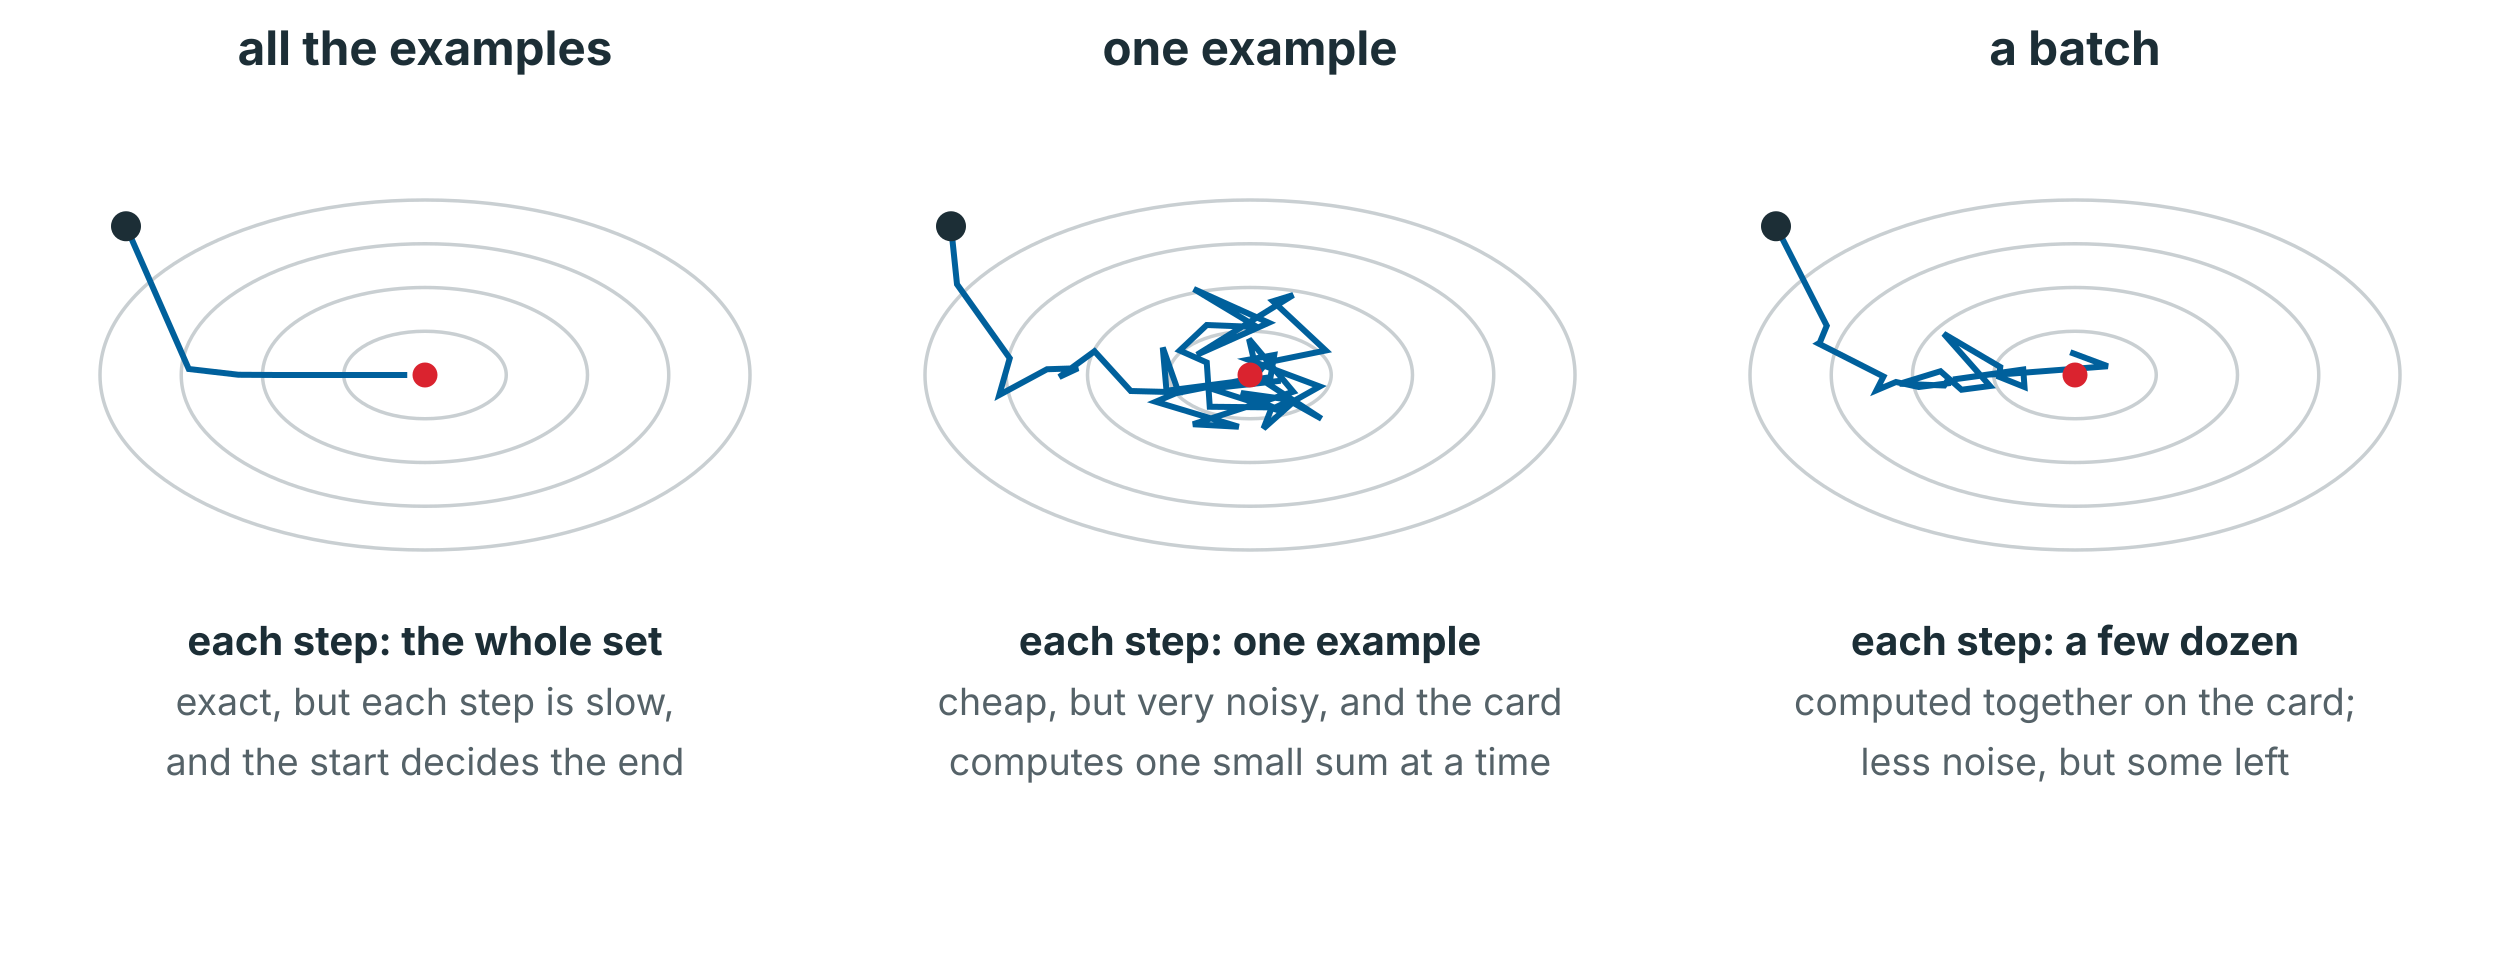
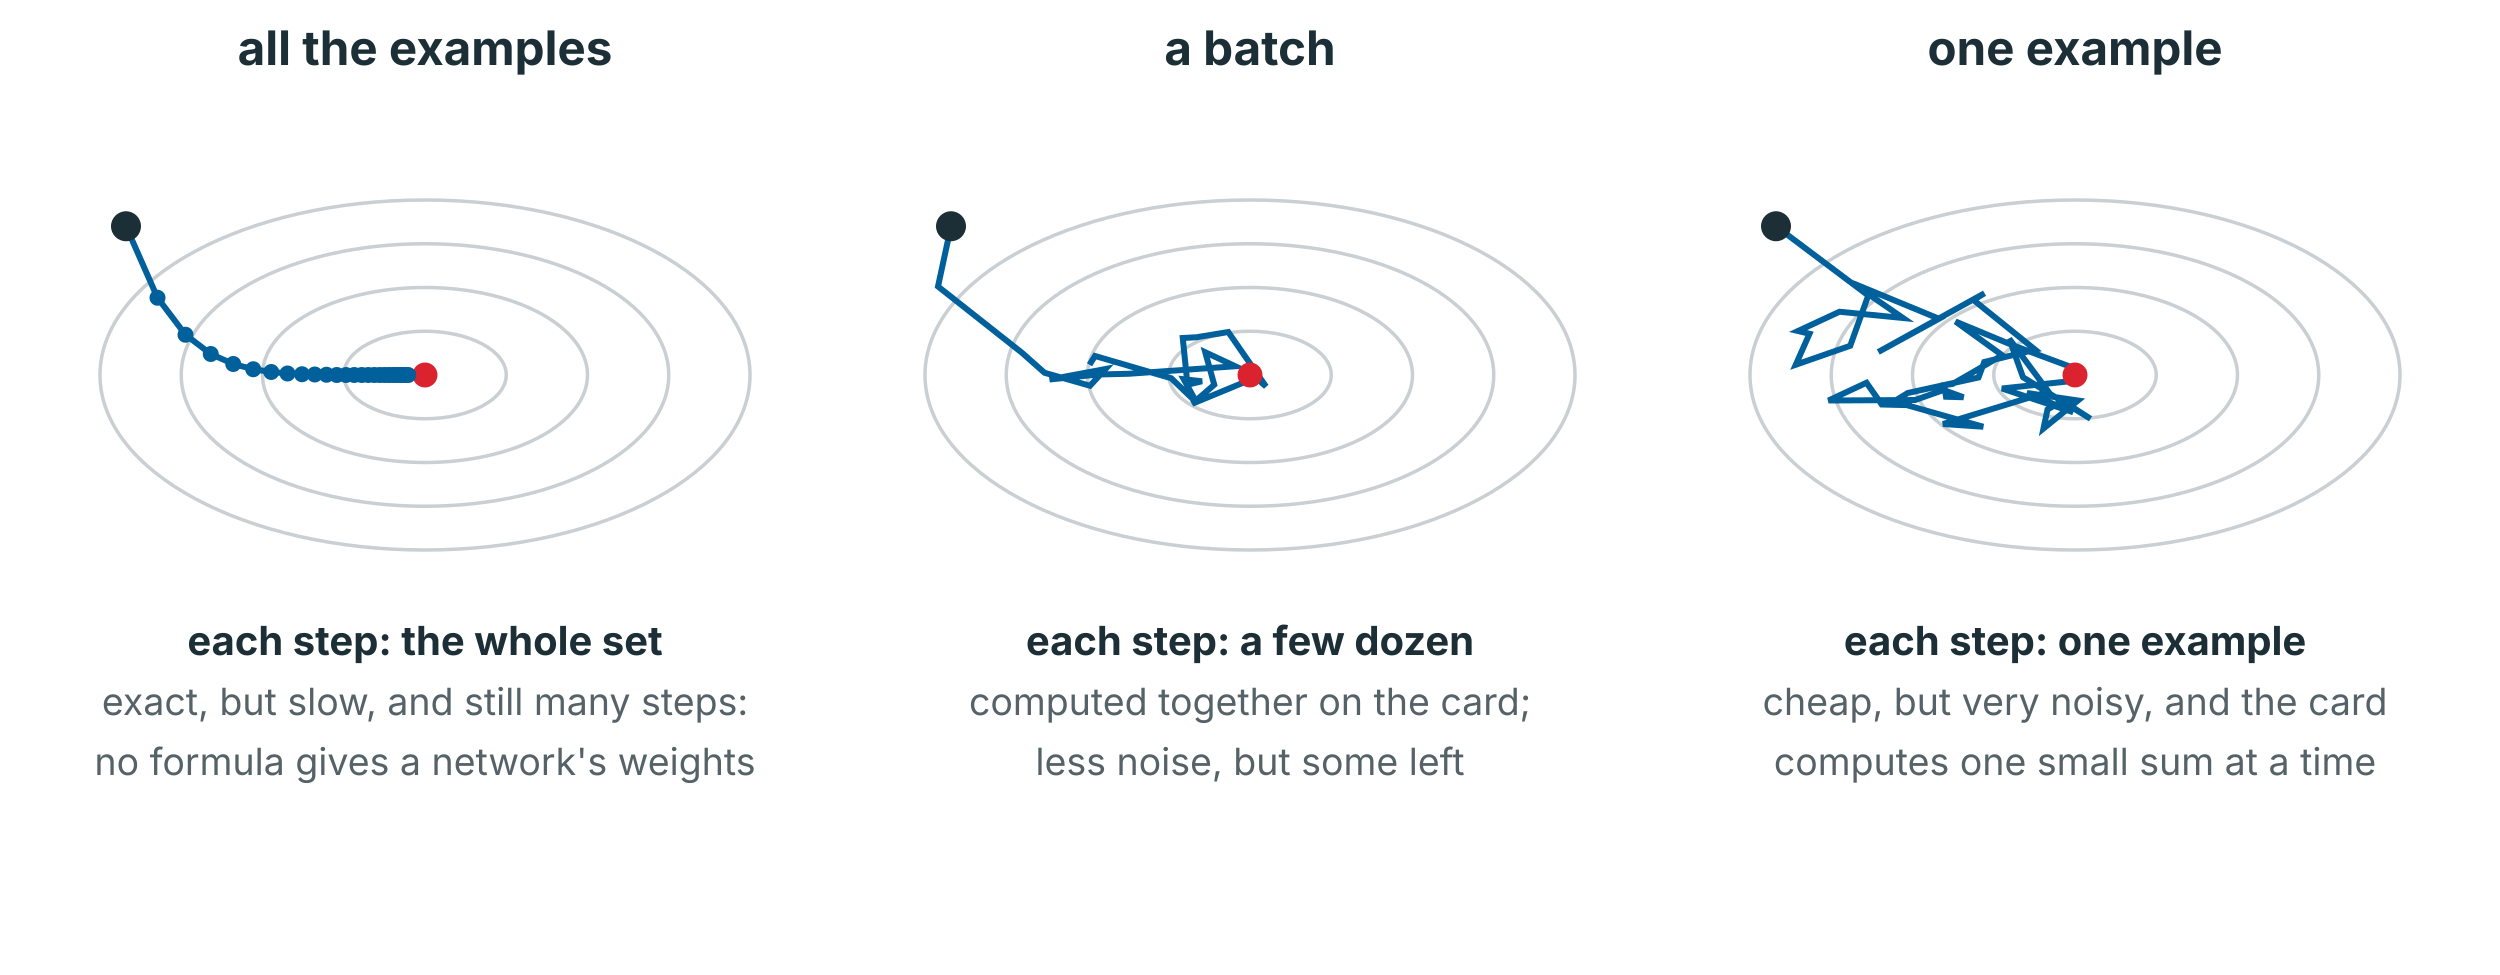
<svg xmlns="http://www.w3.org/2000/svg" viewBox="0 0 1000 390" font-family="Inter, Arimo, Helvetica, sans-serif">
  <defs>
    <marker id="ah" viewBox="0 0 10 10" refX="9" refY="5" markerWidth="7" markerHeight="7" orient="auto-start-reverse">
      <path d="M0,0 L10,5 L0,10 z" fill="#1c2e36" />
    </marker>
    <marker id="ahA" viewBox="0 0 10 10" refX="9" refY="5" markerWidth="7" markerHeight="7" orient="auto-start-reverse">
      <path class="accent-fill" d="M0,0 L10,5 L0,10 z" fill="#00609c" />
    </marker>
  </defs>
  <g data-step="1">
    <text x="170" y="26" font-size="19" font-weight="bold" text-anchor="middle" fill="#1c2e36">all the examples</text>
    <ellipse cx="170" cy="150" rx="32.5" ry="17.5" fill="none" stroke="#c9cfd2" stroke-width="1.4" />
    <ellipse cx="170" cy="150" rx="65.0" ry="35.0" fill="none" stroke="#c9cfd2" stroke-width="1.4" />
    <ellipse cx="170" cy="150" rx="97.5" ry="52.5" fill="none" stroke="#c9cfd2" stroke-width="1.4" />
    <ellipse cx="170" cy="150" rx="130.0" ry="70.0" fill="none" stroke="#c9cfd2" stroke-width="1.4" />
-     <polyline class="accent-stroke" points="50.4,90.5 75.5,147.6 95.4,149.9 111.0,150.0 123.4,150.0 133.2,150.0 140.9,150.0 147.0,150.0 151.9,150.0 155.7,150.0 158.7,150.0 161.1,150.0 162.9,150.0" fill="none" stroke="#00609c" stroke-width="2.4" />
+     <polyline class="accent-stroke" points="50.4,90.5 63.0,119.1 74.2,133.9 84.3,141.6 93.3,145.6 101.3,147.7 108.5,148.8 115.0,149.4 120.8,149.7 125.9,149.8 130.6,149.9 134.7,150.0 138.4,150.0 141.7,150.0 144.7,150.0 147.3,150.0 149.7,150.0 151.9,150.0 153.8,150.0 155.5,150.0 157.0,150.0 158.4,150.0 159.6,150.0 160.7,150.0 161.7,150.0 162.5,150.0 163.3,150.0" fill="none" stroke="#00609c" stroke-width="2.4" />
    <circle cx="50.4" cy="90.5" r="6" fill="#1c2e36" />
    <circle cx="170" cy="150" r="5" fill="#da232f" />
+     <circle class="accent-fill" cx="63.0" cy="119.1" r="3.2" fill="#00609c" />
+     <circle class="accent-fill" cx="74.2" cy="133.9" r="3.2" fill="#00609c" />
+     <circle class="accent-fill" cx="84.3" cy="141.6" r="3.2" fill="#00609c" />
+     <circle class="accent-fill" cx="93.3" cy="145.6" r="3.2" fill="#00609c" />
+     <circle class="accent-fill" cx="101.3" cy="147.7" r="3.2" fill="#00609c" />
+     <circle class="accent-fill" cx="108.5" cy="148.8" r="3.2" fill="#00609c" />
+     <circle class="accent-fill" cx="115.0" cy="149.4" r="3.2" fill="#00609c" />
+     <circle class="accent-fill" cx="120.8" cy="149.7" r="3.2" fill="#00609c" />
+     <circle class="accent-fill" cx="125.9" cy="149.8" r="3.2" fill="#00609c" />
+     <circle class="accent-fill" cx="130.6" cy="149.9" r="3.2" fill="#00609c" />
+     <circle class="accent-fill" cx="134.7" cy="150.0" r="3.2" fill="#00609c" />
+     <circle class="accent-fill" cx="138.4" cy="150.0" r="3.2" fill="#00609c" />
+     <circle class="accent-fill" cx="141.7" cy="150.0" r="3.2" fill="#00609c" />
+     <circle class="accent-fill" cx="144.7" cy="150.0" r="3.2" fill="#00609c" />
+     <circle class="accent-fill" cx="147.3" cy="150.0" r="3.2" fill="#00609c" />
+     <circle class="accent-fill" cx="149.7" cy="150.0" r="3.2" fill="#00609c" />
+     <circle class="accent-fill" cx="151.9" cy="150.0" r="3.2" fill="#00609c" />
+     <circle class="accent-fill" cx="153.8" cy="150.0" r="3.2" fill="#00609c" />
+     <circle class="accent-fill" cx="155.5" cy="150.0" r="3.2" fill="#00609c" />
+     <circle class="accent-fill" cx="157.0" cy="150.0" r="3.2" fill="#00609c" />
+     <circle class="accent-fill" cx="158.4" cy="150.0" r="3.2" fill="#00609c" />
+     <circle class="accent-fill" cx="159.6" cy="150.0" r="3.2" fill="#00609c" />
+     <circle class="accent-fill" cx="160.7" cy="150.0" r="3.2" fill="#00609c" />
+     <circle class="accent-fill" cx="161.7" cy="150.0" r="3.2" fill="#00609c" />
+     <circle class="accent-fill" cx="162.5" cy="150.0" r="3.2" fill="#00609c" />
+     <circle class="accent-fill" cx="163.3" cy="150.0" r="3.2" fill="#00609c" />
    <text x="170" y="262" font-size="16" font-weight="bold" text-anchor="middle" fill="#1c2e36">each step: the whole set</text>
-     <text x="170" y="286" font-size="15" font-weight="normal" text-anchor="middle" fill="#556268">exact, but each step is slow,</text>
-     <text x="170" y="310" font-size="15" font-weight="normal" text-anchor="middle" fill="#556268">and the start decides the end</text>
+     <text x="170" y="286" font-size="15" font-weight="normal" text-anchor="middle" fill="#556268">exact, but slow, and still many steps:</text>
+     <text x="170" y="310" font-size="15" font-weight="normal" text-anchor="middle" fill="#556268">no formula gives a network's weights</text>
  </g>
  <g data-step="2">
-     <text x="500" y="26" font-size="19" font-weight="bold" text-anchor="middle" fill="#1c2e36">one example</text>
+     <text x="830" y="26" font-size="19" font-weight="bold" text-anchor="middle" fill="#1c2e36">one example</text>
+     <ellipse cx="830" cy="150" rx="32.5" ry="17.5" fill="none" stroke="#c9cfd2" stroke-width="1.4" />
+     <ellipse cx="830" cy="150" rx="65.0" ry="35.0" fill="none" stroke="#c9cfd2" stroke-width="1.4" />
+     <ellipse cx="830" cy="150" rx="97.5" ry="52.5" fill="none" stroke="#c9cfd2" stroke-width="1.4" />
+     <ellipse cx="830" cy="150" rx="130.0" ry="70.0" fill="none" stroke="#c9cfd2" stroke-width="1.4" />
+     <polyline class="accent-stroke" points="710.4,90.5 747.3,118.2 740.1,138.3 718.3,145.9 723.8,133.5 719.2,132.4 735.8,124.7 761.2,127.2 740.9,113.2 775.6,127.5 751.3,140.8 793.8,117.3 789.4,120.0 814.1,139.9 793.7,144.8 791.4,151.0 763.1,157.2 757.6,160.6 793.3,170.7 777.2,169.6 819.4,156.7 803.7,135.5 809.2,150.9 836.2,167.5 825.0,160.3 819.0,163.8 817.4,171.4 831.2,160.2 810.8,157.2 829.3,164.9 800.8,155.4 829.7,152.3 832.7,148.4 805.1,138.1 782.2,128.6 800.9,142.1 781.0,153.6 777.7,154.0 778.4,158.7 785.4,158.9 777.4,156.0 766.1,160.0 731.4,160.2 746.6,153.1 752.7,161.8 764.7,162.1" fill="none" stroke="#00609c" stroke-width="2.4" />
+     <circle cx="710.4" cy="90.5" r="6" fill="#1c2e36" />
+     <circle cx="830" cy="150" r="5" fill="#da232f" />
+     <text x="830" y="262" font-size="16" font-weight="bold" text-anchor="middle" fill="#1c2e36">each step: one example</text>
+     <text x="830" y="286" font-size="15" font-weight="normal" text-anchor="middle" fill="#556268">cheap, but very noisy, and the card</text>
+     <text x="830" y="310" font-size="15" font-weight="normal" text-anchor="middle" fill="#556268">computes one small sum at a time</text>
+   </g>
+   <g data-step="3">
+     <text x="500" y="26" font-size="19" font-weight="bold" text-anchor="middle" fill="#1c2e36">a batch</text>
    <ellipse cx="500" cy="150" rx="32.5" ry="17.5" fill="none" stroke="#c9cfd2" stroke-width="1.4" />
    <ellipse cx="500" cy="150" rx="65.0" ry="35.0" fill="none" stroke="#c9cfd2" stroke-width="1.4" />
    <ellipse cx="500" cy="150" rx="97.5" ry="52.5" fill="none" stroke="#c9cfd2" stroke-width="1.4" />
    <ellipse cx="500" cy="150" rx="130.0" ry="70.0" fill="none" stroke="#c9cfd2" stroke-width="1.4" />
-     <polyline class="accent-stroke" points="380.4,90.5 382.8,113.7 403.9,143.3 399.7,158.0 418.8,147.7 431.2,147.3 423.7,150.8 437.8,140.5 452.3,156.4 471.4,156.9 465.1,139.0 466.6,156.3 508.2,150.9 509.7,142.0 499.3,143.9 527.9,154.6 512.9,163.0 483.9,162.7 482.7,145.0 471.9,140.2 482.7,130.0 502.8,130.8 477.5,115.6 507.5,129.1 478.8,141.9 517.3,118.0 509.2,120.5 530.3,140.2 506.7,145.0 501.5,151.2 470.3,157.3 462.3,160.7 495.5,170.7 477.2,169.7 517.3,156.7 499.6,135.6 503.2,150.9 528.6,167.5 515.8,160.3 508.4,163.8 505.4,171.4 518.0,160.2 496.4,157.2 513.8,164.9 484.3,155.4 512.3,152.3" fill="none" stroke="#00609c" stroke-width="2.4" />
+     <polyline class="accent-stroke" points="380.4,90.5 375.2,114.6 408.9,141.2 417.8,149.1 436.0,154.3 442.2,147.6 419.8,151.8 439.3,149.8 451.6,149.5 494.1,146.5 482.1,140.9 485.7,153.9 476.9,161.5 502.3,151.0 506.4,154.6 491.3,132.8 478.6,134.9 473.1,135.2 475.0,153.9 480.8,152.5 473.5,151.7 478.7,161.1 468.5,151.3 438.0,142.4 435.8,145.9" fill="none" stroke="#00609c" stroke-width="2.4" />
    <circle cx="380.4" cy="90.5" r="6" fill="#1c2e36" />
    <circle cx="500" cy="150" r="5" fill="#da232f" />
-     <text x="500" y="262" font-size="16" font-weight="bold" text-anchor="middle" fill="#1c2e36">each step: one example</text>
-     <text x="500" y="286" font-size="15" font-weight="normal" text-anchor="middle" fill="#556268">cheap, but very noisy, and the card</text>
-     <text x="500" y="310" font-size="15" font-weight="normal" text-anchor="middle" fill="#556268">computes one small sum at a time</text>
-   </g>
-   <g data-step="3">
-     <text x="830" y="26" font-size="19" font-weight="bold" text-anchor="middle" fill="#1c2e36">a batch</text>
-     <ellipse cx="830" cy="150" rx="32.5" ry="17.5" fill="none" stroke="#c9cfd2" stroke-width="1.4" />
-     <ellipse cx="830" cy="150" rx="65.0" ry="35.0" fill="none" stroke="#c9cfd2" stroke-width="1.4" />
-     <ellipse cx="830" cy="150" rx="97.5" ry="52.5" fill="none" stroke="#c9cfd2" stroke-width="1.4" />
-     <ellipse cx="830" cy="150" rx="130.0" ry="70.0" fill="none" stroke="#c9cfd2" stroke-width="1.4" />
-     <polyline class="accent-stroke" points="710.4,90.5 730.7,130.3 727.9,137.1 727.4,137.4 753.4,150.6 750.6,156.1 758.4,152.8 767.5,154.8 779.4,153.3 779.8,151.0 777.7,154.2 759.9,153.5 776.2,148.5 784.6,155.9 796.0,154.4 777.5,133.5 800.1,146.8 799.6,150.7 809.8,154.8 809.3,147.8 781.2,151.8 795.8,149.8 804.0,149.5 843.1,146.5 828.1,140.9" fill="none" stroke="#00609c" stroke-width="2.4" />
-     <circle cx="710.4" cy="90.5" r="6" fill="#1c2e36" />
-     <circle cx="830" cy="150" r="5" fill="#da232f" />
-     <text x="830" y="262" font-size="16" font-weight="bold" text-anchor="middle" fill="#1c2e36">each step: a few dozen</text>
-     <text x="830" y="286" font-size="15" font-weight="normal" text-anchor="middle" fill="#556268">computed together on the card;</text>
-     <text x="830" y="310" font-size="15" font-weight="normal" text-anchor="middle" fill="#556268">less noise, but some left</text>
+     <text x="500" y="262" font-size="16" font-weight="bold" text-anchor="middle" fill="#1c2e36">each step: a few dozen</text>
+     <text x="500" y="286" font-size="15" font-weight="normal" text-anchor="middle" fill="#556268">computed together on the card;</text>
+     <text x="500" y="310" font-size="15" font-weight="normal" text-anchor="middle" fill="#556268">less noise, but some left</text>
  </g>
</svg>
